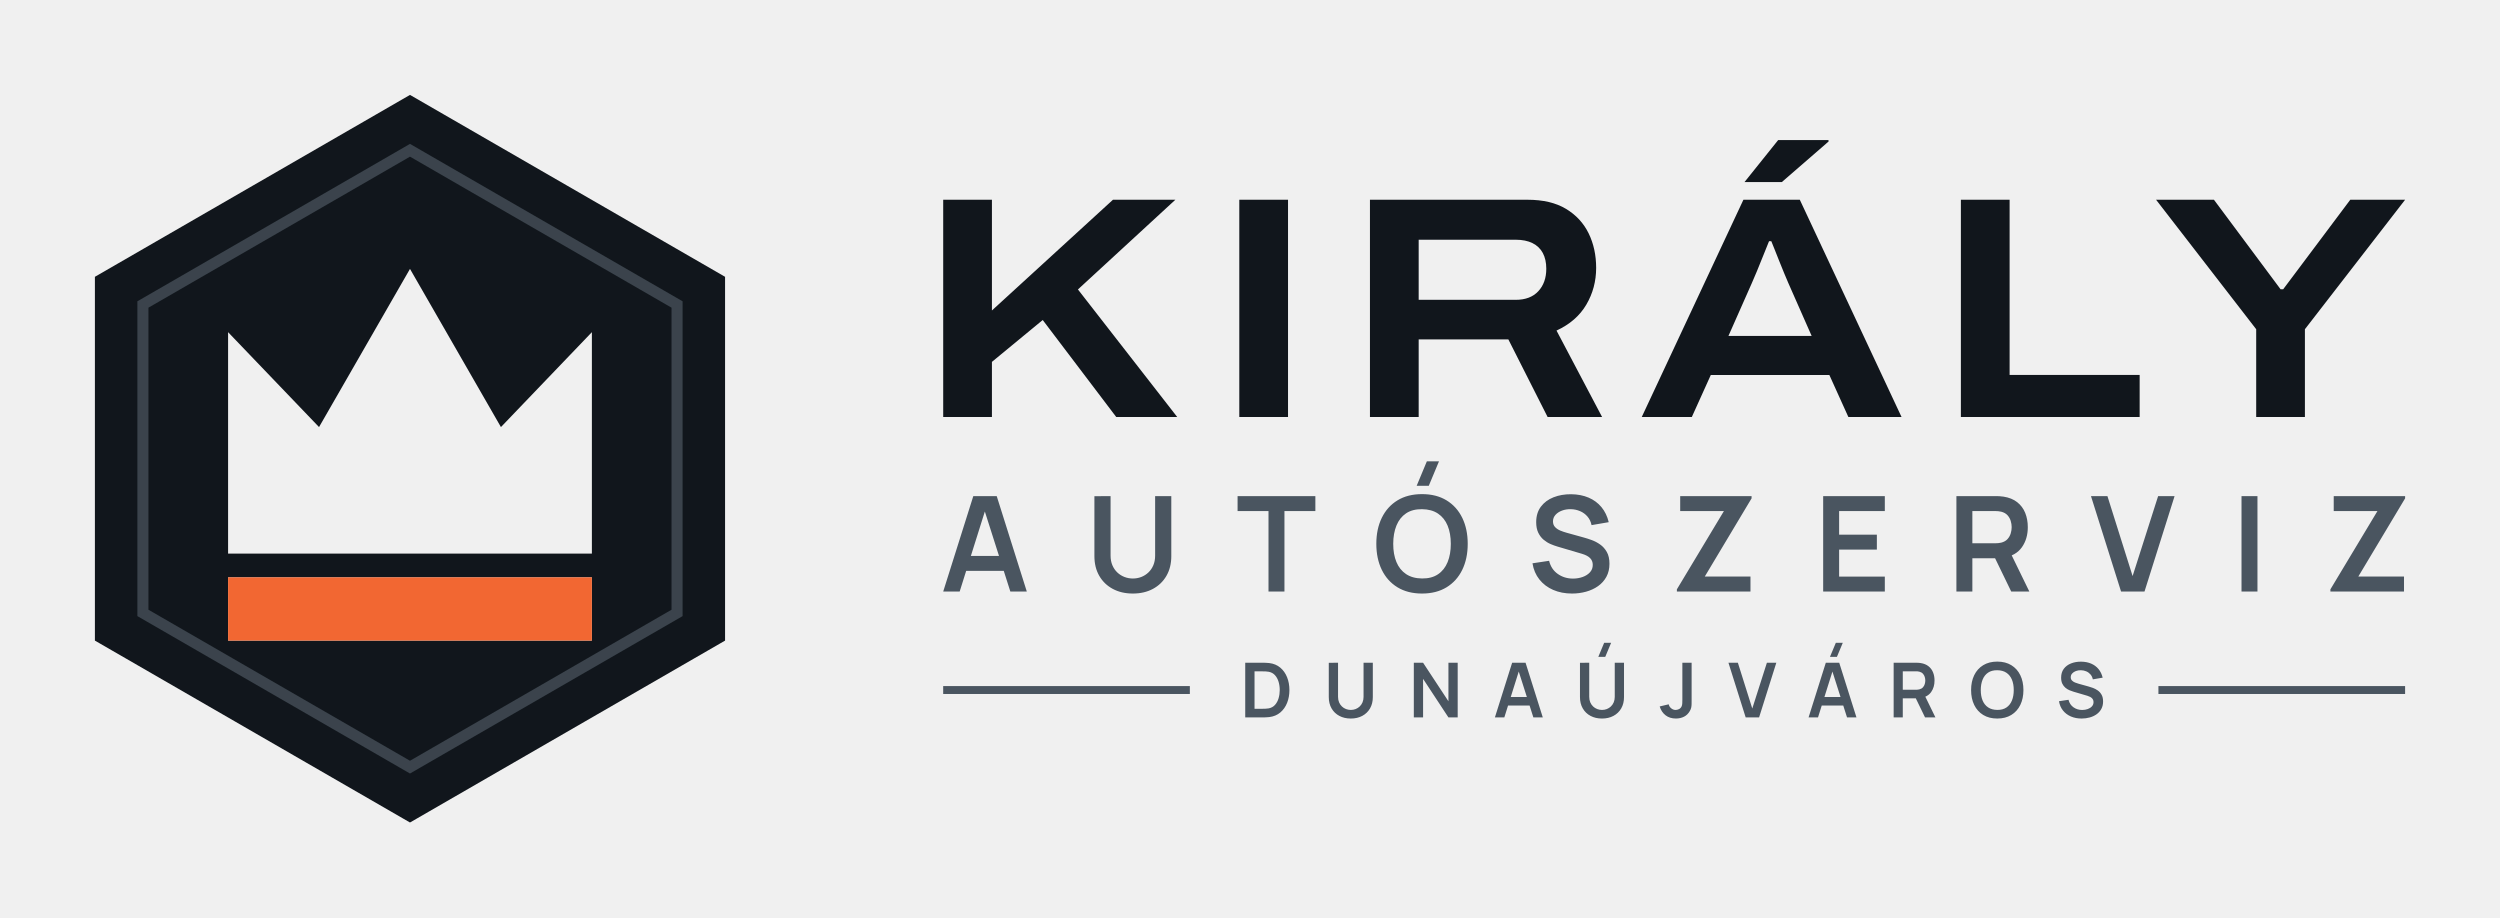
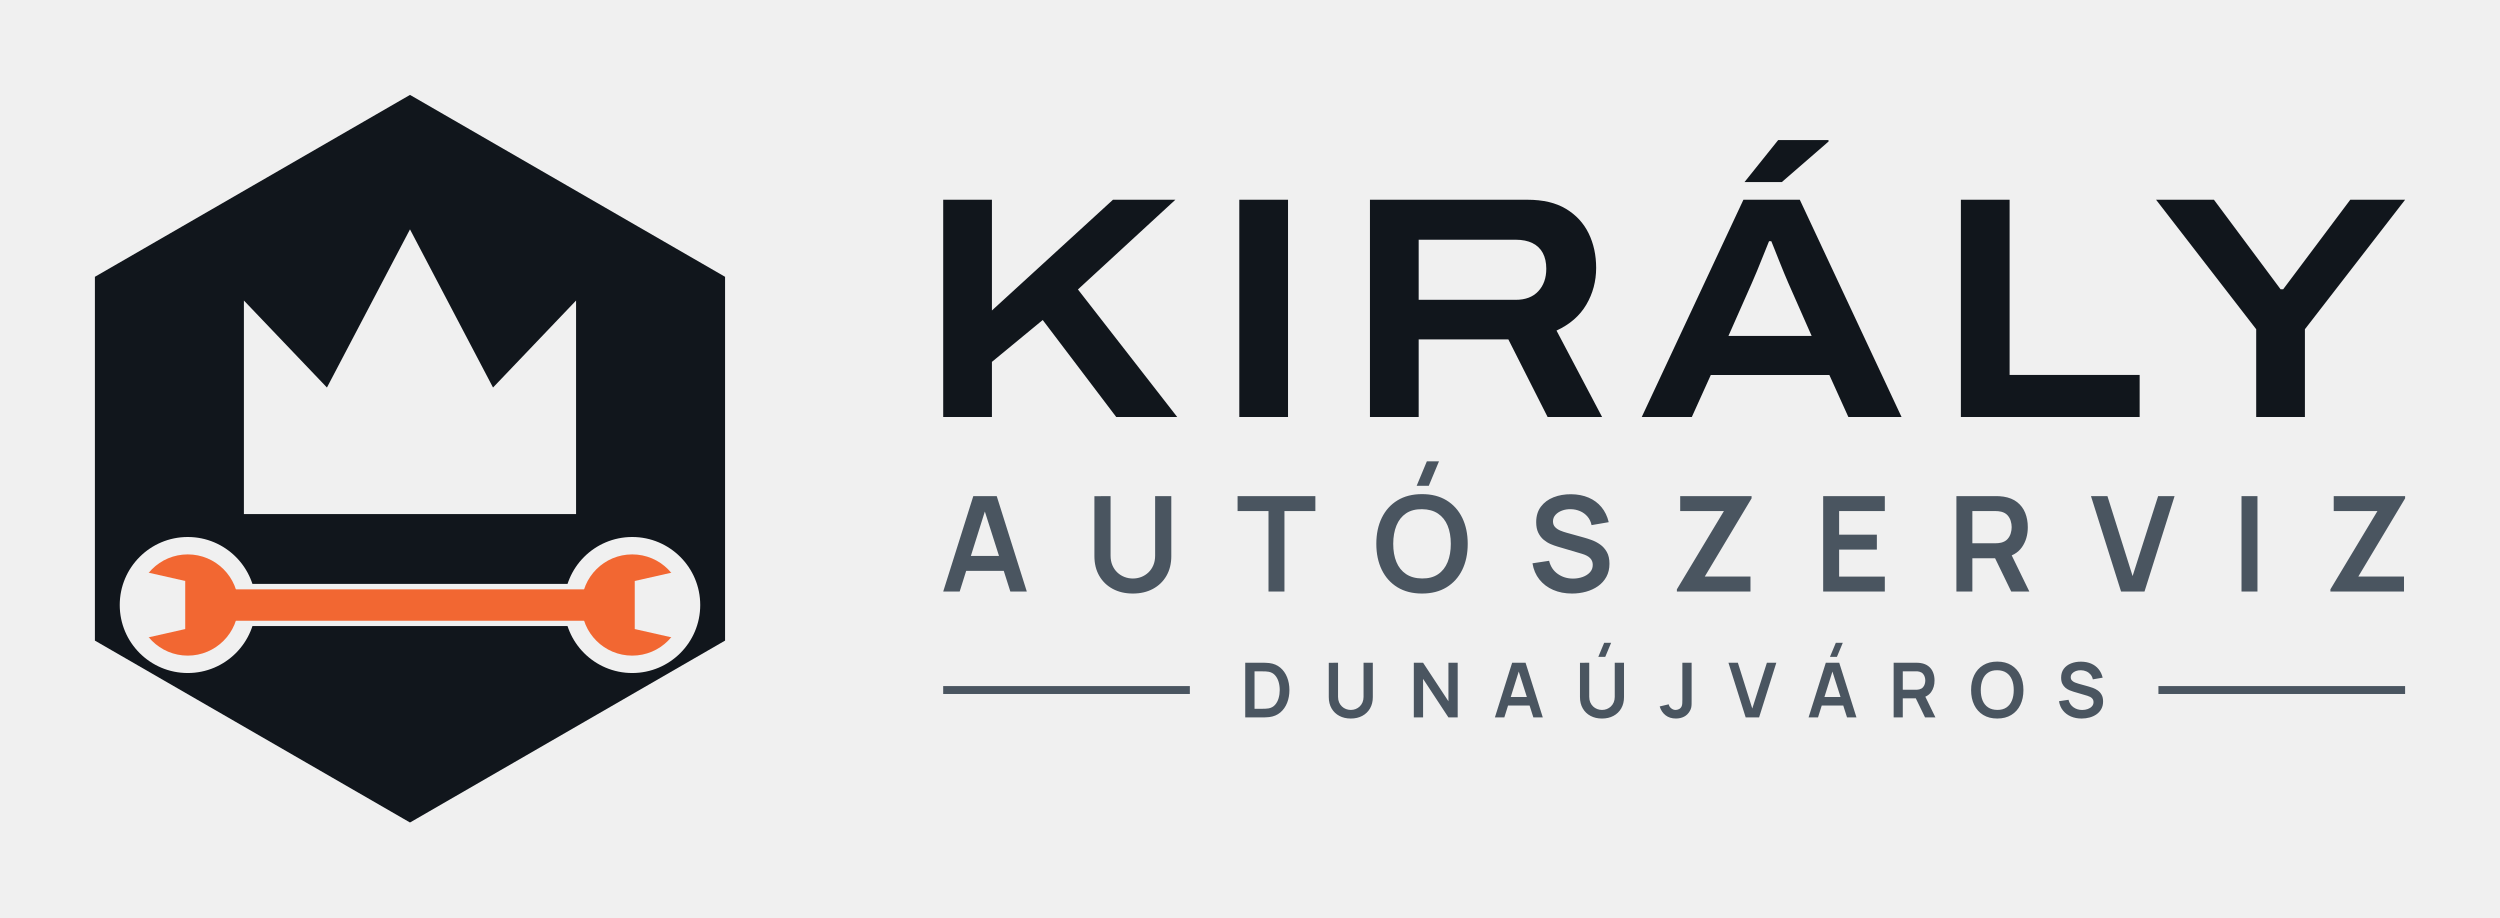
<svg xmlns="http://www.w3.org/2000/svg" viewBox="-1.84 -8 316.11 116" width="1264.44" height="464" role="img">
  <defs>
    <mask id="anya1" maskUnits="userSpaceOnUse" x="0" y="0" width="100" height="100">
      <rect width="100" height="100" fill="#000" />
      <path d="M89.84 73 L50 96 L10.16 73 L10.16 27 L50 4 L89.84 27Z" fill="#fff" />
-       <path d="M27 62 L27 34 L38.5 46 L50 26 L61.5 46 L73 34 L73 62Z" fill="#000" />
-       <rect x="27" y="65" width="46" height="8" fill="#000" />
+       <path d="M29 57 L29 30 L39.5 41 L50 21 L60.5 41 L71 30 L71 57Z" fill="#000" />
+       <rect x="21.9" y="65.83" width="56.2" height="5.33" fill="#000" />
+       <circle cx="21.9" cy="68.5" r="8.6" fill="#000" />
+       <circle cx="78.1" cy="68.5" r="8.6" fill="#000" />
+     </mask>
+     <mask id="kulcs1" maskUnits="userSpaceOnUse" x="0" y="0" width="100" height="100">
+       <rect width="100" height="100" fill="#000" />
+       <rect x="21.9" y="66.52" width="56.2" height="3.97" fill="#fff" />
+       <circle cx="21.9" cy="68.5" r="6.4" fill="#fff" />
+       <circle cx="78.1" cy="68.5" r="6.4" fill="#fff" />
+       <path d="M14.5 63.86L21.58 65.46V71.54L14.5 73.14Z" fill="#000" />
+       <path d="M85.5 63.86L78.42 65.46V71.54L85.5 73.14Z" fill="#000" />
    </mask>
  </defs>
  <rect width="100" height="100" fill="#11161C" mask="url(#anya1)" />
-   <path d="M83.77 69.5 L50 89 L16.23 69.5 L16.23 30.5 L50 11 L83.77 30.5Z" fill="none" stroke="#5C6873" stroke-width="1.4" opacity="0.55" />
-   <rect x="27" y="65" width="46" height="8" fill="#F26732" />
+   <rect width="100" height="100" fill="#F26732" mask="url(#kulcs1)" />
  <path d="M117.422 44.729V17.256H123.583V31.258L138.887 17.256H146.779L134.458 28.599L147.013 44.729H139.302L130.006 32.463L123.583 37.757V44.729ZM154.862 44.729V17.256H161.023V44.729ZM171.382 44.729V17.256H191.291Q194.256 17.256 196.169 18.408Q198.082 19.56 199.033 21.505Q199.984 23.45 199.984 25.873Q199.984 28.399 198.742 30.517Q197.5 32.634 194.972 33.799L200.736 44.729H193.847L188.882 34.916H177.543V44.729ZM177.543 29.911H189.813Q191.656 29.911 192.667 28.827Q193.679 27.744 193.679 25.981Q193.679 24.808 193.237 23.986Q192.794 23.165 191.931 22.739Q191.067 22.312 189.813 22.312H177.543ZM205.749 44.729 218.604 17.256H225.735L238.6 44.729H231.875L229.472 39.417H214.48L212.08 44.729ZM216.71 34.479H227.233L224.272 27.762Q224.088 27.338 223.765 26.564Q223.441 25.79 223.11 24.948Q222.779 24.106 222.502 23.417Q222.225 22.729 222.131 22.5H221.844Q221.527 23.291 221.111 24.318Q220.696 25.345 220.312 26.288Q219.929 27.23 219.672 27.788ZM218.741 15.023 222.997 9.713H229.36L229.372 9.892L223.462 15.023ZM246.102 44.729V17.256H252.263V39.405H268.706V44.729ZM283.442 44.729V33.627L270.782 17.256H278.099L286.522 28.572H286.858L295.339 17.256H302.272L289.602 33.627V44.729Z" fill="#11161C" />
  <path d="M117.422 66.799 121.228 54.729H124.189L127.994 66.799H125.913L122.463 55.97H122.91L119.504 66.799ZM119.546 64.181V62.295H125.882V64.181ZM141.402 67.05Q139.963 67.05 138.868 66.464Q137.773 65.878 137.157 64.814Q136.541 63.751 136.541 62.315V54.743L138.586 54.729V62.262Q138.586 62.943 138.817 63.479Q139.047 64.015 139.443 64.388Q139.839 64.762 140.347 64.956Q140.855 65.15 141.402 65.15Q141.964 65.15 142.472 64.953Q142.979 64.755 143.372 64.381Q143.765 64.008 143.992 63.472Q144.219 62.936 144.219 62.262V54.729H146.264V62.315Q146.264 63.749 145.648 64.813Q145.032 65.877 143.936 66.464Q142.841 67.05 141.402 67.05ZM158.554 66.799V56.621H154.645V54.729H164.48V56.621H160.571V66.799ZM178.819 53.43H177.286L178.579 50.329H180.113ZM177.966 67.05Q176.157 67.05 174.863 66.26Q173.57 65.469 172.879 64.052Q172.188 62.636 172.188 60.764Q172.188 58.892 172.879 57.476Q173.57 56.059 174.863 55.268Q176.157 54.478 177.966 54.478Q179.775 54.478 181.069 55.268Q182.362 56.059 183.053 57.476Q183.744 58.892 183.744 60.764Q183.744 62.636 183.053 64.052Q182.362 65.469 181.069 66.26Q179.775 67.05 177.966 67.05ZM177.966 65.145Q179.181 65.159 179.989 64.613Q180.798 64.068 181.202 63.076Q181.606 62.084 181.606 60.764Q181.606 59.444 181.202 58.465Q180.798 57.487 179.989 56.942Q179.181 56.397 177.966 56.383Q176.751 56.369 175.944 56.914Q175.137 57.459 174.733 58.451Q174.328 59.444 174.325 60.764Q174.323 62.084 174.727 63.062Q175.132 64.04 175.941 64.585Q176.751 65.131 177.966 65.145ZM196.931 67.05Q195.609 67.05 194.549 66.589Q193.489 66.128 192.806 65.27Q192.123 64.411 191.933 63.225L194.034 62.91Q194.298 63.983 195.132 64.571Q195.966 65.159 197.057 65.159Q197.701 65.159 198.272 64.956Q198.843 64.754 199.199 64.366Q199.554 63.978 199.554 63.424Q199.554 63.168 199.471 62.956Q199.388 62.745 199.225 62.577Q199.063 62.408 198.808 62.271Q198.553 62.134 198.21 62.03L195.095 61.11Q194.693 60.994 194.226 60.795Q193.76 60.595 193.346 60.25Q192.933 59.905 192.667 59.364Q192.402 58.822 192.402 58.023Q192.402 56.857 192.995 56.067Q193.588 55.277 194.588 54.881Q195.588 54.485 196.816 54.492Q198.054 54.506 199.028 54.921Q200.001 55.335 200.653 56.121Q201.305 56.906 201.574 58.026L199.403 58.398Q199.272 57.762 198.888 57.316Q198.504 56.869 197.956 56.633Q197.407 56.397 196.788 56.383Q196.183 56.369 195.669 56.56Q195.155 56.751 194.84 57.101Q194.525 57.452 194.525 57.923Q194.525 58.371 194.793 58.649Q195.06 58.927 195.461 59.093Q195.862 59.258 196.269 59.367L198.431 59.968Q198.875 60.088 199.427 60.289Q199.979 60.49 200.49 60.85Q201.002 61.21 201.334 61.797Q201.666 62.384 201.666 63.284Q201.666 64.224 201.279 64.933Q200.891 65.642 200.226 66.111Q199.561 66.579 198.71 66.815Q197.858 67.05 196.931 67.05ZM210.191 66.799V66.519L216.139 56.621H210.61V54.729H219.637V55.014L213.722 64.896H219.497V66.799ZM228.689 66.799V54.729H236.484V56.621H230.706V59.602H235.478V61.493H230.706V64.907H236.484V66.799ZM245.536 66.799V54.729H250.523Q250.699 54.729 250.978 54.742Q251.257 54.754 251.49 54.796Q252.536 54.958 253.219 55.495Q253.902 56.033 254.233 56.847Q254.563 57.661 254.563 58.657Q254.563 60.137 253.817 61.196Q253.071 62.256 251.529 62.51L250.669 62.586H247.553V66.799ZM252.468 66.799 250.087 61.887 252.144 61.435 254.759 66.799ZM247.553 60.694H250.439Q250.61 60.694 250.817 60.677Q251.025 60.661 251.205 60.613Q251.705 60.486 251.994 60.168Q252.282 59.85 252.403 59.447Q252.524 59.043 252.524 58.657Q252.524 58.272 252.403 57.868Q252.282 57.464 251.994 57.147Q251.705 56.829 251.205 56.702Q251.025 56.653 250.817 56.637Q250.61 56.621 250.439 56.621H247.553ZM266.356 66.799 262.551 54.729H264.632L267.815 64.84L271.042 54.729H273.123L269.318 66.799ZM281.586 66.799V54.729H283.603V66.799ZM292.826 66.799V66.519L298.774 56.621H293.245V54.729H302.272V55.014L296.357 64.896H302.132V66.799Z" fill="#4A5560" />
  <path d="M155.612 82.711V75.799H157.813Q157.902 75.799 158.16 75.804Q158.417 75.808 158.655 75.839Q159.478 75.941 160.046 76.42Q160.613 76.9 160.906 77.638Q161.199 78.376 161.199 79.255Q161.199 80.135 160.906 80.873Q160.613 81.611 160.046 82.09Q159.478 82.568 158.655 82.671Q158.418 82.7 158.159 82.706Q157.901 82.711 157.813 82.711ZM156.788 81.62H157.813Q157.96 81.62 158.183 81.611Q158.405 81.603 158.58 81.57Q159.069 81.475 159.377 81.13Q159.684 80.786 159.829 80.292Q159.975 79.798 159.975 79.255Q159.975 78.692 159.825 78.198Q159.676 77.704 159.367 77.367Q159.057 77.031 158.58 76.94Q158.405 76.903 158.181 76.896Q157.957 76.89 157.813 76.89H156.788ZM168.961 82.855Q168.137 82.855 167.509 82.519Q166.882 82.184 166.529 81.574Q166.177 80.965 166.177 80.143V75.807L167.348 75.799V80.112Q167.348 80.503 167.48 80.81Q167.612 81.116 167.839 81.33Q168.065 81.544 168.356 81.656Q168.647 81.767 168.961 81.767Q169.282 81.767 169.573 81.654Q169.864 81.54 170.089 81.326Q170.313 81.112 170.443 80.806Q170.573 80.499 170.573 80.112V75.799H171.745V80.143Q171.745 80.964 171.392 81.574Q171.039 82.183 170.412 82.519Q169.785 82.855 168.961 82.855ZM176.929 82.711V75.799H178.1L181.305 80.671V75.799H182.476V82.711H181.305L178.1 77.837V82.711ZM187.181 82.711 189.361 75.799H191.057L193.236 82.711H192.044L190.068 76.509H190.324L188.373 82.711ZM188.397 81.212V80.132H192.026V81.212ZM201.135 75.055H200.257L200.997 73.279H201.876ZM200.722 82.855Q199.898 82.855 199.271 82.519Q198.644 82.184 198.291 81.574Q197.938 80.965 197.938 80.143V75.807L199.109 75.799V80.112Q199.109 80.503 199.241 80.81Q199.373 81.116 199.6 81.33Q199.827 81.544 200.118 81.656Q200.409 81.767 200.722 81.767Q201.044 81.767 201.335 81.654Q201.625 81.54 201.85 81.326Q202.075 81.112 202.205 80.806Q202.335 80.499 202.335 80.112V75.799H203.506V80.143Q203.506 80.964 203.153 81.574Q202.801 82.183 202.173 82.519Q201.546 82.855 200.722 82.855ZM210.073 82.853Q209.281 82.853 208.755 82.44Q208.23 82.028 208.018 81.327L209.159 81.055Q209.213 81.348 209.469 81.559Q209.724 81.77 210.028 81.77Q210.232 81.77 210.458 81.662Q210.684 81.554 210.791 81.314Q210.861 81.158 210.872 80.946Q210.884 80.734 210.884 80.452V75.799H212.055V80.452Q212.055 80.772 212.052 81.014Q212.049 81.256 212.004 81.469Q211.958 81.682 211.826 81.909Q211.544 82.4 211.086 82.627Q210.628 82.853 210.073 82.853ZM218.89 82.711 216.711 75.799H217.903L219.725 81.589L221.573 75.799H222.765L220.586 82.711ZM230.428 75.055H229.549L230.29 73.279H231.169ZM226.844 82.711 229.023 75.799H230.719L232.898 82.711H231.706L229.73 76.509H229.986L228.036 82.711ZM228.06 81.212V80.132H231.689V81.212ZM237.601 82.711V75.799H240.457Q240.557 75.799 240.717 75.806Q240.877 75.813 241.01 75.837Q241.609 75.93 242.001 76.238Q242.392 76.545 242.581 77.012Q242.77 77.478 242.77 78.048Q242.77 78.896 242.343 79.502Q241.916 80.109 241.033 80.255L240.54 80.298H238.756V82.711ZM241.57 82.711 240.207 79.898 241.385 79.639 242.882 82.711ZM238.756 79.215H240.409Q240.506 79.215 240.625 79.205Q240.744 79.196 240.847 79.168Q241.133 79.096 241.299 78.914Q241.464 78.732 241.533 78.5Q241.602 78.269 241.602 78.048Q241.602 77.828 241.533 77.596Q241.464 77.365 241.299 77.183Q241.133 77.001 240.847 76.928Q240.744 76.9 240.625 76.891Q240.506 76.882 240.409 76.882H238.756ZM250.701 82.855Q249.665 82.855 248.925 82.402Q248.184 81.949 247.788 81.138Q247.393 80.327 247.393 79.255Q247.393 78.183 247.788 77.372Q248.184 76.56 248.925 76.108Q249.665 75.655 250.701 75.655Q251.737 75.655 252.478 76.108Q253.219 76.56 253.615 77.372Q254.01 78.183 254.01 79.255Q254.01 80.327 253.615 81.138Q253.219 81.949 252.478 82.402Q251.737 82.855 250.701 82.855ZM250.701 81.764Q251.397 81.772 251.86 81.459Q252.323 81.147 252.555 80.579Q252.786 80.011 252.786 79.255Q252.786 78.499 252.555 77.938Q252.323 77.378 251.86 77.066Q251.397 76.754 250.701 76.746Q250.005 76.738 249.543 77.05Q249.081 77.362 248.85 77.93Q248.618 78.499 248.617 79.255Q248.615 80.011 248.847 80.571Q249.078 81.131 249.542 81.443Q250.005 81.756 250.701 81.764ZM261.37 82.855Q260.613 82.855 260.006 82.591Q259.399 82.327 259.008 81.835Q258.617 81.344 258.508 80.664L259.711 80.484Q259.862 81.098 260.34 81.435Q260.817 81.772 261.442 81.772Q261.811 81.772 262.138 81.656Q262.465 81.54 262.669 81.318Q262.873 81.096 262.873 80.778Q262.873 80.632 262.825 80.51Q262.777 80.389 262.684 80.293Q262.591 80.196 262.445 80.118Q262.299 80.04 262.103 79.98L260.319 79.453Q260.089 79.387 259.821 79.272Q259.554 79.158 259.317 78.96Q259.081 78.763 258.929 78.453Q258.777 78.143 258.777 77.685Q258.777 77.017 259.116 76.565Q259.456 76.112 260.029 75.886Q260.601 75.659 261.305 75.663Q262.013 75.671 262.571 75.908Q263.129 76.146 263.502 76.596Q263.875 77.045 264.029 77.687L262.786 77.9Q262.711 77.536 262.491 77.28Q262.271 77.024 261.957 76.889Q261.643 76.754 261.289 76.746Q260.942 76.738 260.648 76.847Q260.353 76.956 260.173 77.157Q259.993 77.358 259.993 77.628Q259.993 77.884 260.146 78.044Q260.299 78.203 260.529 78.298Q260.758 78.392 260.991 78.455L262.229 78.799Q262.484 78.868 262.8 78.983Q263.116 79.098 263.409 79.304Q263.701 79.51 263.892 79.846Q264.082 80.183 264.082 80.698Q264.082 81.236 263.86 81.642Q263.638 82.048 263.257 82.317Q262.877 82.585 262.389 82.72Q261.901 82.855 261.37 82.855Z" fill="#4A5560" />
  <rect x="117.42" y="78.75" width="31.19" height="1" fill="#4A5560" />
  <rect x="271.08" y="78.75" width="31.19" height="1" fill="#4A5560" />
</svg>
